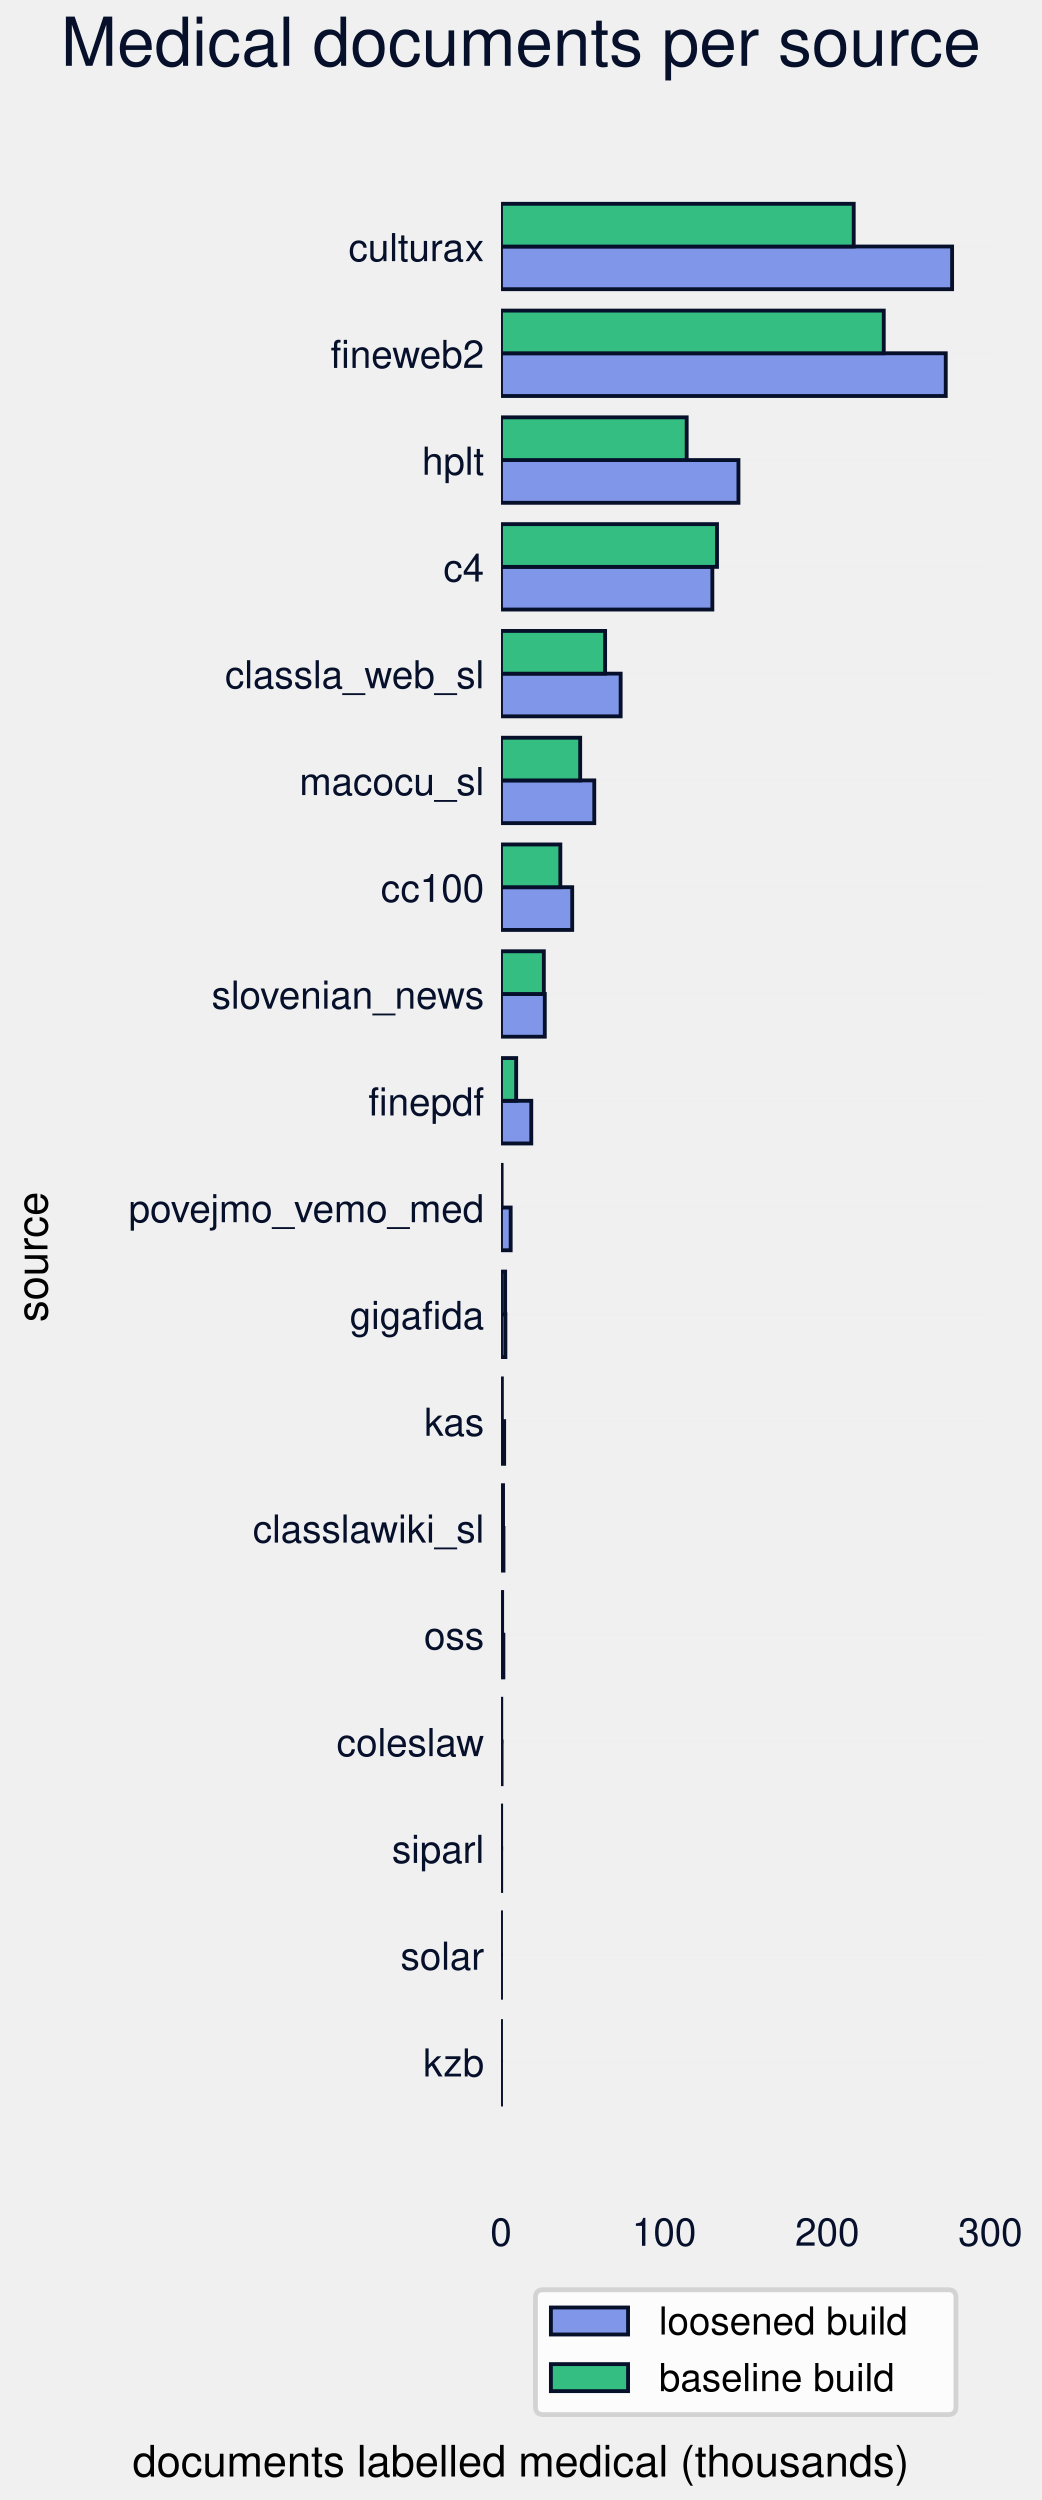
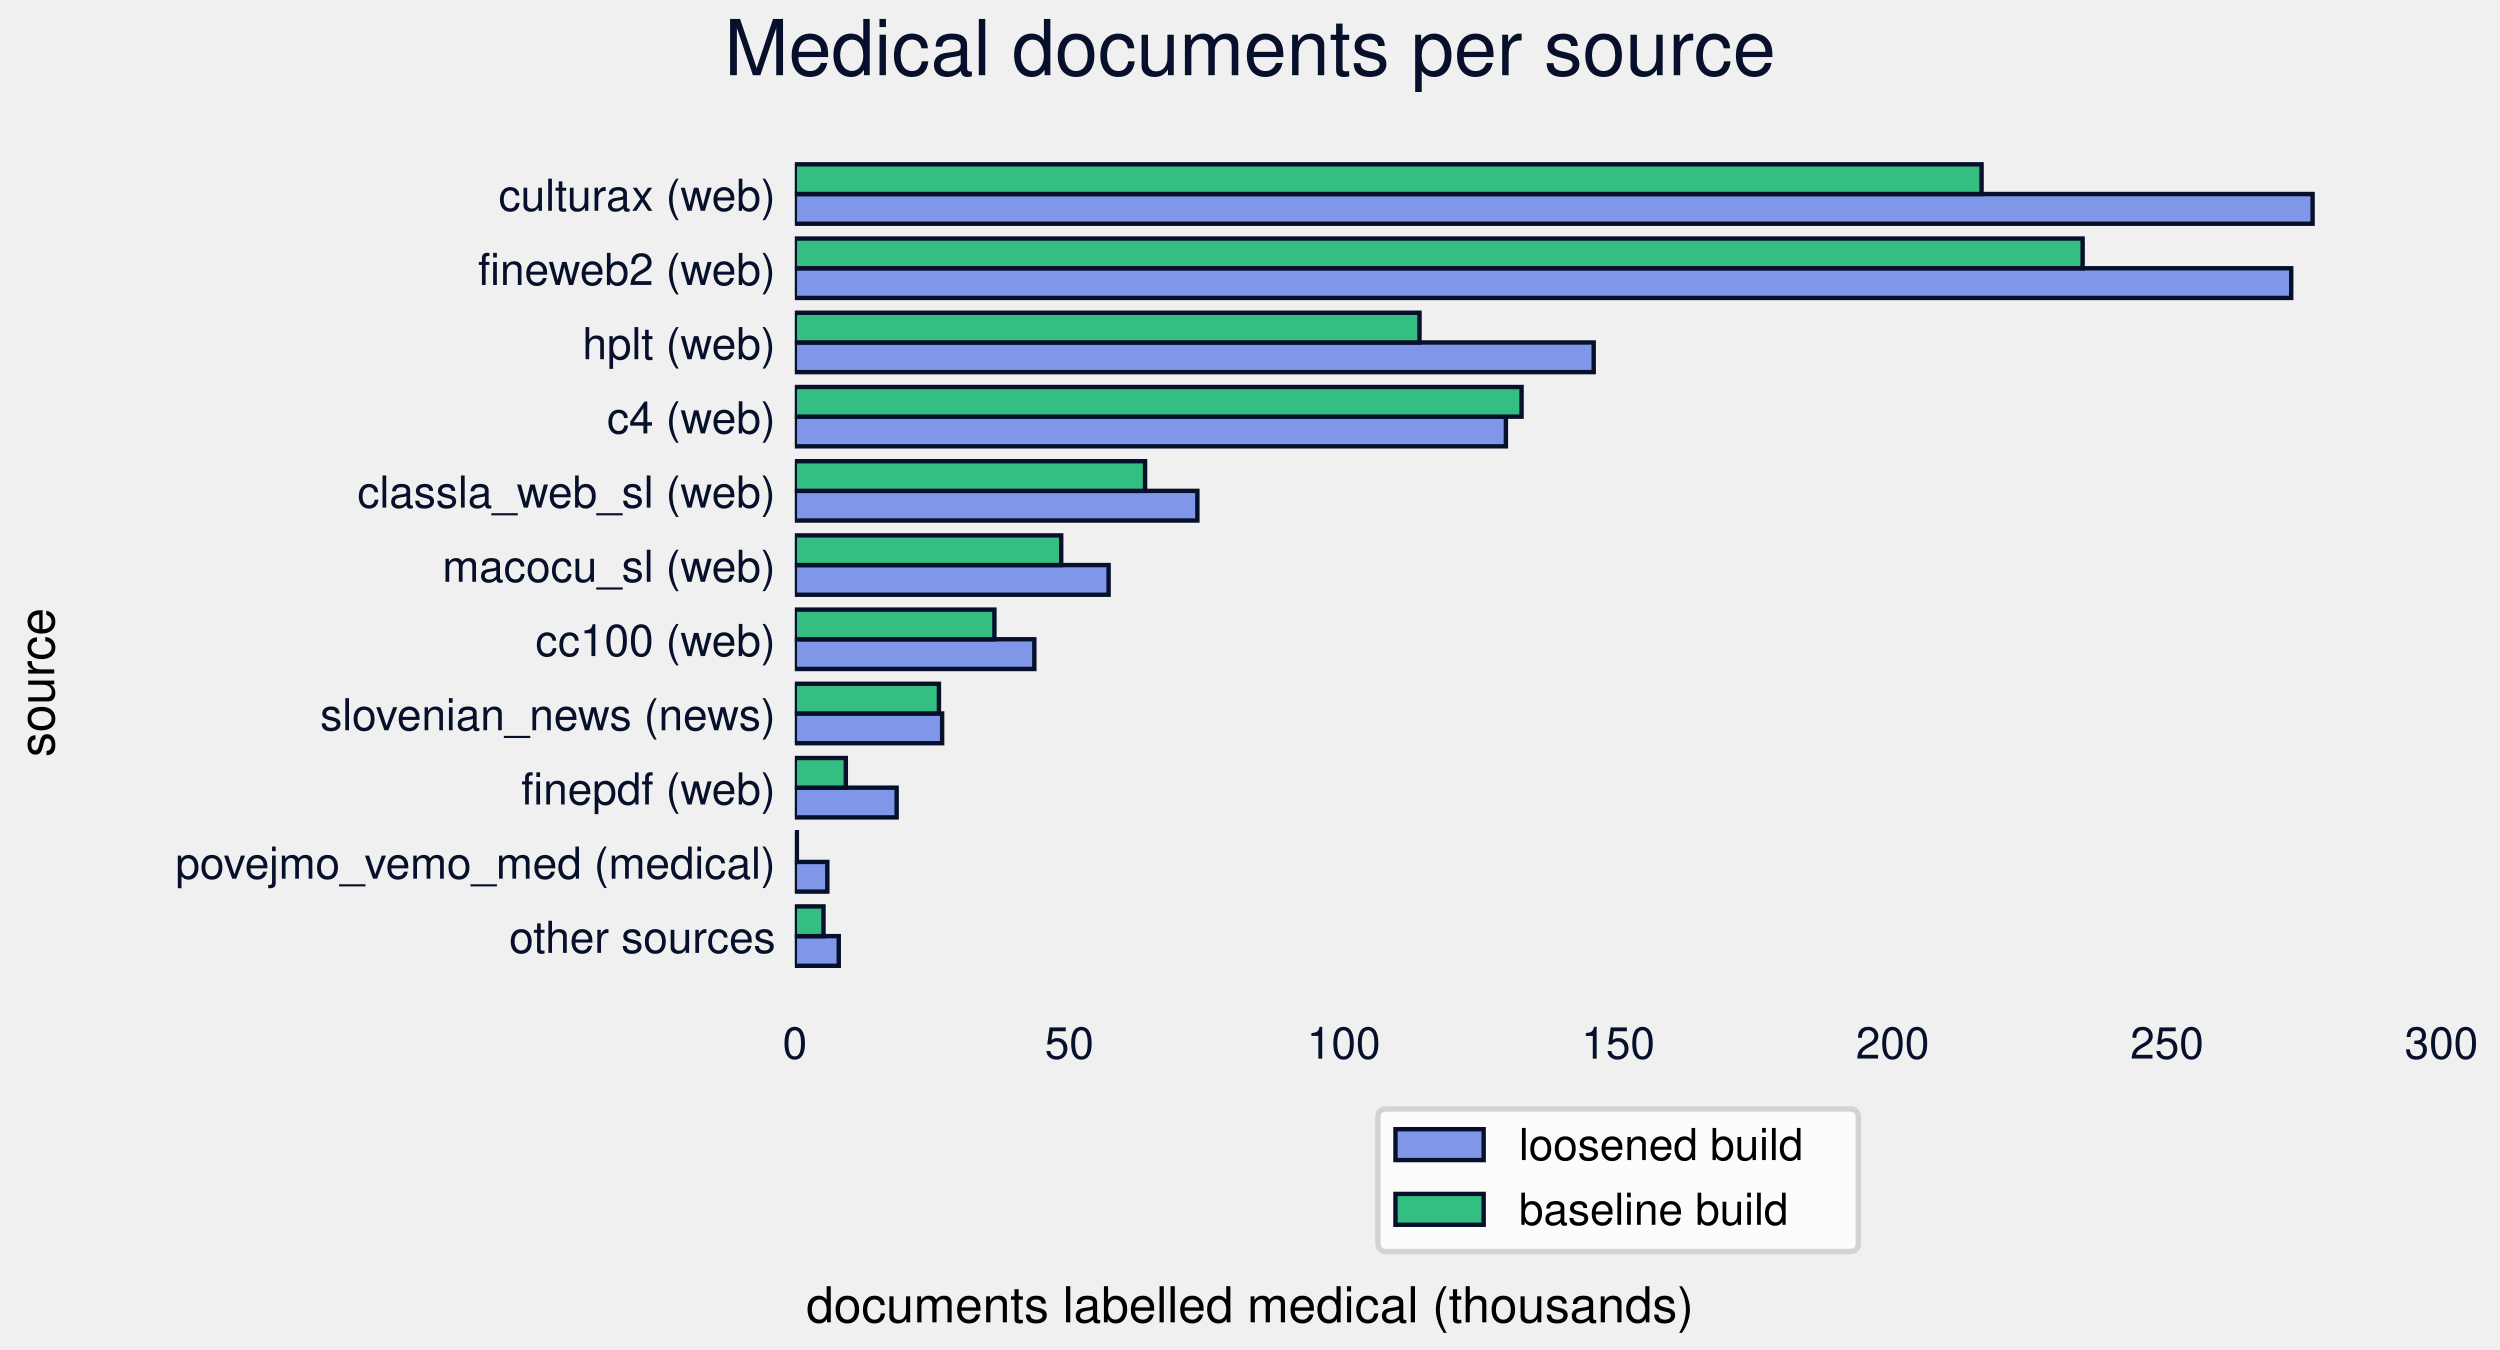
- <svg xmlns="http://www.w3.org/2000/svg" width="216pt" height="518.4pt" viewBox="0 0 216 518.4" version="1.1">
+ <svg xmlns="http://www.w3.org/2000/svg" width="453.6pt" height="244.8pt" viewBox="0 0 453.6 244.8" version="1.1">
  <defs>
    <style type="text/css">*{stroke-linejoin: round; stroke-linecap: butt}</style>
  </defs>
  <g id="figure_1">
    <g id="patch_1">
-       <path d="M 0 518.4  L 216 518.4  L 216 0  L 0 0  L 0 518.4  z " style="fill: none" />
+       <path d="M 0 244.8  L 453.6 244.8  L 453.6 0  L 0 0  L 0 244.8  z " style="fill: none" />
    </g>
    <g id="axes_1">
      <g id="patch_2">
-         <path d="M 103.891 456.104  L 205.365 456.104  L 205.365 22.55  L 103.891 22.55  L 103.891 456.104  z " style="fill: none" />
+         <path d="M 144.216 182.504  L 442.965 182.504  L 442.965 22.55  L 144.216 22.55  L 144.216 182.504  z " style="fill: none" />
      </g>
      <g id="matplotlib.axis_1">
        <g id="xtick_1">
          <g id="line2d_1" />
          <g id="text_1">
-             <text style="font-size: 8px; font-family: 'Instrument Sans', 'Helvetica', 'Arial', sans-serif; text-anchor: middle; fill: #06102b" x="103.891" y="465.683" transform="rotate(-0 103.891 465.6827)">0</text>
+             <text style="font-size: 8px; font-family: 'Instrument Sans', 'Helvetica', 'Arial', sans-serif; text-anchor: middle; fill: #06102b" x="144.216" y="192.083" transform="rotate(-0 144.216 192.0827)">0</text>
          </g>
        </g>
        <g id="xtick_2">
          <g id="line2d_2" />
          <g id="text_2">
-             <text style="font-size: 8px; font-family: 'Instrument Sans', 'Helvetica', 'Arial', sans-serif; text-anchor: middle; fill: #06102b" x="137.716" y="465.683" transform="rotate(-0 137.7156 465.6827)">100</text>
+             <text style="font-size: 8px; font-family: 'Instrument Sans', 'Helvetica', 'Arial', sans-serif; text-anchor: middle; fill: #06102b" x="194.007" y="192.083" transform="rotate(-0 194.0075 192.0827)">50</text>
          </g>
        </g>
        <g id="xtick_3">
          <g id="line2d_3" />
          <g id="text_3">
-             <text style="font-size: 8px; font-family: 'Instrument Sans', 'Helvetica', 'Arial', sans-serif; text-anchor: middle; fill: #06102b" x="171.54" y="465.683" transform="rotate(-0 171.5402 465.6827)">200</text>
+             <text style="font-size: 8px; font-family: 'Instrument Sans', 'Helvetica', 'Arial', sans-serif; text-anchor: middle; fill: #06102b" x="243.799" y="192.083" transform="rotate(-0 243.7989 192.0827)">100</text>
          </g>
        </g>
        <g id="xtick_4">
          <g id="line2d_4" />
          <g id="text_4">
-             <text style="font-size: 8px; font-family: 'Instrument Sans', 'Helvetica', 'Arial', sans-serif; text-anchor: middle; fill: #06102b" x="205.365" y="465.683" transform="rotate(-0 205.3648 465.6827)">300</text>
+             <text style="font-size: 8px; font-family: 'Instrument Sans', 'Helvetica', 'Arial', sans-serif; text-anchor: middle; fill: #06102b" x="293.59" y="192.083" transform="rotate(-0 293.5904 192.0827)">150</text>
+           </g>
+         </g>
+         <g id="xtick_5">
+           <g id="line2d_5" />
+           <g id="text_5">
+             <text style="font-size: 8px; font-family: 'Instrument Sans', 'Helvetica', 'Arial', sans-serif; text-anchor: middle; fill: #06102b" x="343.382" y="192.083" transform="rotate(-0 343.3819 192.0827)">200</text>
+           </g>
+         </g>
+         <g id="xtick_6">
+           <g id="line2d_6" />
+           <g id="text_6">
+             <text style="font-size: 8px; font-family: 'Instrument Sans', 'Helvetica', 'Arial', sans-serif; text-anchor: middle; fill: #06102b" x="393.173" y="192.083" transform="rotate(-0 393.1733 192.0827)">250</text>
+           </g>
+         </g>
+         <g id="xtick_7">
+           <g id="line2d_7" />
+           <g id="text_7">
+             <text style="font-size: 8px; font-family: 'Instrument Sans', 'Helvetica', 'Arial', sans-serif; text-anchor: middle; fill: #06102b" x="442.965" y="192.083" transform="rotate(-0 442.9648 192.0827)">300</text>
          </g>
        </g>
      </g>
      <g id="matplotlib.axis_2">
        <g id="ytick_1">
-           <g id="line2d_5">
-             <path d="M 103.891 427.54  L 205.365 427.54  " clip-path="url(#pd7c9ed45a7)" style="fill: none; stroke: #efefef; stroke-width: 0.5; stroke-linecap: square" />
-           </g>
-           <g id="line2d_6" />
-           <g id="text_5">
-             <text style="font-size: 8px; font-family: 'Instrument Sans', 'Helvetica', 'Arial', sans-serif; text-anchor: end; fill: #06102b" x="100.391" y="430.579" transform="rotate(-0 100.391 430.5793)">kzb</text>
+           <g id="line2d_8">
+             <path d="M 144.216 169.848  L 442.965 169.848  " clip-path="url(#p75394997bc)" style="fill: none; stroke: #efefef; stroke-width: 0.5; stroke-linecap: square" />
+           </g>
+           <g id="line2d_9" />
+           <g id="text_8">
+             <text style="font-size: 8px; font-family: 'Instrument Sans', 'Helvetica', 'Arial', sans-serif; text-anchor: end; fill: #06102b" x="140.716" y="172.887" transform="rotate(-0 140.716 172.8871)">other sources</text>
          </g>
        </g>
        <g id="ytick_2">
-           <g id="line2d_7">
-             <path d="M 103.891 405.397  L 205.365 405.397  " clip-path="url(#pd7c9ed45a7)" style="fill: none; stroke: #efefef; stroke-width: 0.5; stroke-linecap: square" />
-           </g>
-           <g id="line2d_8" />
-           <g id="text_6">
-             <text style="font-size: 8px; font-family: 'Instrument Sans', 'Helvetica', 'Arial', sans-serif; text-anchor: end; fill: #06102b" x="100.391" y="408.437" transform="rotate(-0 100.391 408.4366)">solar</text>
+           <g id="line2d_10">
+             <path d="M 144.216 156.384  L 442.965 156.384  " clip-path="url(#p75394997bc)" style="fill: none; stroke: #efefef; stroke-width: 0.5; stroke-linecap: square" />
+           </g>
+           <g id="line2d_11" />
+           <g id="text_9">
+             <text style="font-size: 8px; font-family: 'Instrument Sans', 'Helvetica', 'Arial', sans-serif; text-anchor: end; fill: #06102b" x="140.716" y="159.423" transform="rotate(-0 140.716 159.4229)">povejmo_vemo_med (medical)</text>
          </g>
        </g>
        <g id="ytick_3">
-           <g id="line2d_9">
-             <path d="M 103.891 383.255  L 205.365 383.255  " clip-path="url(#pd7c9ed45a7)" style="fill: none; stroke: #efefef; stroke-width: 0.5; stroke-linecap: square" />
-           </g>
-           <g id="line2d_10" />
-           <g id="text_7">
-             <text style="font-size: 8px; font-family: 'Instrument Sans', 'Helvetica', 'Arial', sans-serif; text-anchor: end; fill: #06102b" x="100.391" y="386.294" transform="rotate(-0 100.391 386.2939)">siparl</text>
+           <g id="line2d_12">
+             <path d="M 144.216 142.919  L 442.965 142.919  " clip-path="url(#p75394997bc)" style="fill: none; stroke: #efefef; stroke-width: 0.5; stroke-linecap: square" />
+           </g>
+           <g id="line2d_13" />
+           <g id="text_10">
+             <text style="font-size: 8px; font-family: 'Instrument Sans', 'Helvetica', 'Arial', sans-serif; text-anchor: end; fill: #06102b" x="140.716" y="145.959" transform="rotate(-0 140.716 145.9588)">finepdf (web)</text>
          </g>
        </g>
        <g id="ytick_4">
-           <g id="line2d_11">
-             <path d="M 103.891 361.112  L 205.365 361.112  " clip-path="url(#pd7c9ed45a7)" style="fill: none; stroke: #efefef; stroke-width: 0.5; stroke-linecap: square" />
-           </g>
-           <g id="line2d_12" />
-           <g id="text_8">
-             <text style="font-size: 8px; font-family: 'Instrument Sans', 'Helvetica', 'Arial', sans-serif; text-anchor: end; fill: #06102b" x="100.391" y="364.151" transform="rotate(-0 100.391 364.1512)">coleslaw</text>
+           <g id="line2d_14">
+             <path d="M 144.216 129.455  L 442.965 129.455  " clip-path="url(#p75394997bc)" style="fill: none; stroke: #efefef; stroke-width: 0.5; stroke-linecap: square" />
+           </g>
+           <g id="line2d_15" />
+           <g id="text_11">
+             <text style="font-size: 8px; font-family: 'Instrument Sans', 'Helvetica', 'Arial', sans-serif; text-anchor: end; fill: #06102b" x="140.716" y="132.495" transform="rotate(-0 140.716 132.4947)">slovenian_news (news)</text>
          </g>
        </g>
        <g id="ytick_5">
-           <g id="line2d_13">
-             <path d="M 103.891 338.969  L 205.365 338.969  " clip-path="url(#pd7c9ed45a7)" style="fill: none; stroke: #efefef; stroke-width: 0.5; stroke-linecap: square" />
-           </g>
-           <g id="line2d_14" />
-           <g id="text_9">
-             <text style="font-size: 8px; font-family: 'Instrument Sans', 'Helvetica', 'Arial', sans-serif; text-anchor: end; fill: #06102b" x="100.391" y="342.009" transform="rotate(-0 100.391 342.0085)">oss</text>
+           <g id="line2d_16">
+             <path d="M 144.216 115.991  L 442.965 115.991  " clip-path="url(#p75394997bc)" style="fill: none; stroke: #efefef; stroke-width: 0.5; stroke-linecap: square" />
+           </g>
+           <g id="line2d_17" />
+           <g id="text_12">
+             <text style="font-size: 8px; font-family: 'Instrument Sans', 'Helvetica', 'Arial', sans-serif; text-anchor: end; fill: #06102b" x="140.716" y="119.031" transform="rotate(-0 140.716 119.0305)">cc100 (web)</text>
          </g>
        </g>
        <g id="ytick_6">
-           <g id="line2d_15">
-             <path d="M 103.891 316.826  L 205.365 316.826  " clip-path="url(#pd7c9ed45a7)" style="fill: none; stroke: #efefef; stroke-width: 0.5; stroke-linecap: square" />
-           </g>
-           <g id="line2d_16" />
-           <g id="text_10">
-             <text style="font-size: 8px; font-family: 'Instrument Sans', 'Helvetica', 'Arial', sans-serif; text-anchor: end; fill: #06102b" x="100.391" y="319.866" transform="rotate(-0 100.391 319.8658)">classlawiki_sl</text>
+           <g id="line2d_18">
+             <path d="M 144.216 102.527  L 442.965 102.527  " clip-path="url(#p75394997bc)" style="fill: none; stroke: #efefef; stroke-width: 0.5; stroke-linecap: square" />
+           </g>
+           <g id="line2d_19" />
+           <g id="text_13">
+             <text style="font-size: 8px; font-family: 'Instrument Sans', 'Helvetica', 'Arial', sans-serif; text-anchor: end; fill: #06102b" x="140.716" y="105.566" transform="rotate(-0 140.716 105.5664)">macocu_sl (web)</text>
          </g>
        </g>
        <g id="ytick_7">
-           <g id="line2d_17">
-             <path d="M 103.891 294.684  L 205.365 294.684  " clip-path="url(#pd7c9ed45a7)" style="fill: none; stroke: #efefef; stroke-width: 0.5; stroke-linecap: square" />
-           </g>
-           <g id="line2d_18" />
-           <g id="text_11">
-             <text style="font-size: 8px; font-family: 'Instrument Sans', 'Helvetica', 'Arial', sans-serif; text-anchor: end; fill: #06102b" x="100.391" y="297.723" transform="rotate(-0 100.391 297.7231)">kas</text>
+           <g id="line2d_20">
+             <path d="M 144.216 89.063  L 442.965 89.063  " clip-path="url(#p75394997bc)" style="fill: none; stroke: #efefef; stroke-width: 0.5; stroke-linecap: square" />
+           </g>
+           <g id="line2d_21" />
+           <g id="text_14">
+             <text style="font-size: 8px; font-family: 'Instrument Sans', 'Helvetica', 'Arial', sans-serif; text-anchor: end; fill: #06102b" x="140.716" y="92.102" transform="rotate(-0 140.716 92.10228)">classla_web_sl (web)</text>
          </g>
        </g>
        <g id="ytick_8">
-           <g id="line2d_19">
-             <path d="M 103.891 272.541  L 205.365 272.541  " clip-path="url(#pd7c9ed45a7)" style="fill: none; stroke: #efefef; stroke-width: 0.5; stroke-linecap: square" />
-           </g>
-           <g id="line2d_20" />
-           <g id="text_12">
-             <text style="font-size: 8px; font-family: 'Instrument Sans', 'Helvetica', 'Arial', sans-serif; text-anchor: end; fill: #06102b" x="100.391" y="275.58" transform="rotate(-0 100.391 275.5804)">gigafida</text>
+           <g id="line2d_22">
+             <path d="M 144.216 75.599  L 442.965 75.599  " clip-path="url(#p75394997bc)" style="fill: none; stroke: #efefef; stroke-width: 0.5; stroke-linecap: square" />
+           </g>
+           <g id="line2d_23" />
+           <g id="text_15">
+             <text style="font-size: 8px; font-family: 'Instrument Sans', 'Helvetica', 'Arial', sans-serif; text-anchor: end; fill: #06102b" x="140.716" y="78.638" transform="rotate(-0 140.716 78.63814)">c4 (web)</text>
          </g>
        </g>
        <g id="ytick_9">
-           <g id="line2d_21">
-             <path d="M 103.891 250.398  L 205.365 250.398  " clip-path="url(#pd7c9ed45a7)" style="fill: none; stroke: #efefef; stroke-width: 0.5; stroke-linecap: square" />
-           </g>
-           <g id="line2d_22" />
-           <g id="text_13">
-             <text style="font-size: 8px; font-family: 'Instrument Sans', 'Helvetica', 'Arial', sans-serif; text-anchor: end; fill: #06102b" x="100.391" y="253.438" transform="rotate(-0 100.391 253.4378)">povejmo_vemo_med</text>
+           <g id="line2d_24">
+             <path d="M 144.216 62.135  L 442.965 62.135  " clip-path="url(#p75394997bc)" style="fill: none; stroke: #efefef; stroke-width: 0.5; stroke-linecap: square" />
+           </g>
+           <g id="line2d_25" />
+           <g id="text_16">
+             <text style="font-size: 8px; font-family: 'Instrument Sans', 'Helvetica', 'Arial', sans-serif; text-anchor: end; fill: #06102b" x="140.716" y="65.174" transform="rotate(-0 140.716 65.17401)">hplt (web)</text>
          </g>
        </g>
        <g id="ytick_10">
-           <g id="line2d_23">
-             <path d="M 103.891 228.256  L 205.365 228.256  " clip-path="url(#pd7c9ed45a7)" style="fill: none; stroke: #efefef; stroke-width: 0.5; stroke-linecap: square" />
-           </g>
-           <g id="line2d_24" />
-           <g id="text_14">
-             <text style="font-size: 8px; font-family: 'Instrument Sans', 'Helvetica', 'Arial', sans-serif; text-anchor: end; fill: #06102b" x="100.391" y="231.295" transform="rotate(-0 100.391 231.2951)">finepdf</text>
+           <g id="line2d_26">
+             <path d="M 144.216 48.671  L 442.965 48.671  " clip-path="url(#p75394997bc)" style="fill: none; stroke: #efefef; stroke-width: 0.5; stroke-linecap: square" />
+           </g>
+           <g id="line2d_27" />
+           <g id="text_17">
+             <text style="font-size: 8px; font-family: 'Instrument Sans', 'Helvetica', 'Arial', sans-serif; text-anchor: end; fill: #06102b" x="140.716" y="51.71" transform="rotate(-0 140.716 51.70988)">fineweb2 (web)</text>
          </g>
        </g>
        <g id="ytick_11">
-           <g id="line2d_25">
-             <path d="M 103.891 206.113  L 205.365 206.113  " clip-path="url(#pd7c9ed45a7)" style="fill: none; stroke: #efefef; stroke-width: 0.5; stroke-linecap: square" />
-           </g>
-           <g id="line2d_26" />
-           <g id="text_15">
-             <text style="font-size: 8px; font-family: 'Instrument Sans', 'Helvetica', 'Arial', sans-serif; text-anchor: end; fill: #06102b" x="100.391" y="209.152" transform="rotate(-0 100.391 209.1524)">slovenian_news</text>
-           </g>
-         </g>
-         <g id="ytick_12">
-           <g id="line2d_27">
-             <path d="M 103.891 183.97  L 205.365 183.97  " clip-path="url(#pd7c9ed45a7)" style="fill: none; stroke: #efefef; stroke-width: 0.5; stroke-linecap: square" />
-           </g>
-           <g id="line2d_28" />
-           <g id="text_16">
-             <text style="font-size: 8px; font-family: 'Instrument Sans', 'Helvetica', 'Arial', sans-serif; text-anchor: end; fill: #06102b" x="100.391" y="187.01" transform="rotate(-0 100.391 187.0097)">cc100</text>
-           </g>
-         </g>
-         <g id="ytick_13">
-           <g id="line2d_29">
-             <path d="M 103.891 161.828  L 205.365 161.828  " clip-path="url(#pd7c9ed45a7)" style="fill: none; stroke: #efefef; stroke-width: 0.5; stroke-linecap: square" />
-           </g>
-           <g id="line2d_30" />
-           <g id="text_17">
-             <text style="font-size: 8px; font-family: 'Instrument Sans', 'Helvetica', 'Arial', sans-serif; text-anchor: end; fill: #06102b" x="100.391" y="164.867" transform="rotate(-0 100.391 164.867)">macocu_sl</text>
-           </g>
-         </g>
-         <g id="ytick_14">
-           <g id="line2d_31">
-             <path d="M 103.891 139.685  L 205.365 139.685  " clip-path="url(#pd7c9ed45a7)" style="fill: none; stroke: #efefef; stroke-width: 0.5; stroke-linecap: square" />
-           </g>
-           <g id="line2d_32" />
+           <g id="line2d_28">
+             <path d="M 144.216 35.206  L 442.965 35.206  " clip-path="url(#p75394997bc)" style="fill: none; stroke: #efefef; stroke-width: 0.5; stroke-linecap: square" />
+           </g>
+           <g id="line2d_29" />
          <g id="text_18">
-             <text style="font-size: 8px; font-family: 'Instrument Sans', 'Helvetica', 'Arial', sans-serif; text-anchor: end; fill: #06102b" x="100.391" y="142.724" transform="rotate(-0 100.391 142.7243)">classla_web_sl</text>
-           </g>
-         </g>
-         <g id="ytick_15">
-           <g id="line2d_33">
-             <path d="M 103.891 117.542  L 205.365 117.542  " clip-path="url(#pd7c9ed45a7)" style="fill: none; stroke: #efefef; stroke-width: 0.5; stroke-linecap: square" />
-           </g>
-           <g id="line2d_34" />
-           <g id="text_19">
-             <text style="font-size: 8px; font-family: 'Instrument Sans', 'Helvetica', 'Arial', sans-serif; text-anchor: end; fill: #06102b" x="100.391" y="120.582" transform="rotate(-0 100.391 120.5816)">c4</text>
-           </g>
-         </g>
-         <g id="ytick_16">
-           <g id="line2d_35">
-             <path d="M 103.891 95.4  L 205.365 95.4  " clip-path="url(#pd7c9ed45a7)" style="fill: none; stroke: #efefef; stroke-width: 0.5; stroke-linecap: square" />
-           </g>
-           <g id="line2d_36" />
-           <g id="text_20">
-             <text style="font-size: 8px; font-family: 'Instrument Sans', 'Helvetica', 'Arial', sans-serif; text-anchor: end; fill: #06102b" x="100.391" y="98.439" transform="rotate(-0 100.391 98.43892)">hplt</text>
-           </g>
-         </g>
-         <g id="ytick_17">
-           <g id="line2d_37">
-             <path d="M 103.891 73.257  L 205.365 73.257  " clip-path="url(#pd7c9ed45a7)" style="fill: none; stroke: #efefef; stroke-width: 0.5; stroke-linecap: square" />
-           </g>
-           <g id="line2d_38" />
-           <g id="text_21">
-             <text style="font-size: 8px; font-family: 'Instrument Sans', 'Helvetica', 'Arial', sans-serif; text-anchor: end; fill: #06102b" x="100.391" y="76.296" transform="rotate(-0 100.391 76.29623)">fineweb2</text>
-           </g>
-         </g>
-         <g id="ytick_18">
-           <g id="line2d_39">
-             <path d="M 103.891 51.114  L 205.365 51.114  " clip-path="url(#pd7c9ed45a7)" style="fill: none; stroke: #efefef; stroke-width: 0.5; stroke-linecap: square" />
-           </g>
-           <g id="line2d_40" />
-           <g id="text_22">
-             <text style="font-size: 8px; font-family: 'Instrument Sans', 'Helvetica', 'Arial', sans-serif; text-anchor: end; fill: #06102b" x="100.391" y="54.154" transform="rotate(-0 100.391 54.15354)">culturax</text>
+             <text style="font-size: 8px; font-family: 'Instrument Sans', 'Helvetica', 'Arial', sans-serif; text-anchor: end; fill: #06102b" x="140.716" y="38.246" transform="rotate(-0 140.716 38.24575)">culturax (web)</text>
          </g>
        </g>
      </g>
      <g id="patch_3">
-         <path d="M 103.891 436.397  L 103.892 436.397  L 103.892 427.54  L 103.891 427.54  z " clip-path="url(#pd7c9ed45a7)" style="fill: #8096e8; stroke: #06102b; stroke-width: 0.8; stroke-linejoin: miter" />
+         <path d="M 144.216 175.233  L 152.186 175.233  L 152.186 169.848  L 144.216 169.848  z " clip-path="url(#p75394997bc)" style="fill: #8096e8; stroke: #06102b; stroke-width: 0.8; stroke-linejoin: miter" />
      </g>
      <g id="patch_4">
-         <path d="M 103.891 414.254  L 103.893 414.254  L 103.893 405.397  L 103.891 405.397  z " clip-path="url(#pd7c9ed45a7)" style="fill: #8096e8; stroke: #06102b; stroke-width: 0.8; stroke-linejoin: miter" />
+         <path d="M 144.216 161.769  L 150.11 161.769  L 150.11 156.384  L 144.216 156.384  z " clip-path="url(#p75394997bc)" style="fill: #8096e8; stroke: #06102b; stroke-width: 0.8; stroke-linejoin: miter" />
      </g>
      <g id="patch_5">
-         <path d="M 103.891 392.112  L 103.927 392.112  L 103.927 383.255  L 103.891 383.255  z " clip-path="url(#pd7c9ed45a7)" style="fill: #8096e8; stroke: #06102b; stroke-width: 0.8; stroke-linejoin: miter" />
+         <path d="M 144.216 148.305  L 162.688 148.305  L 162.688 142.919  L 144.216 142.919  z " clip-path="url(#p75394997bc)" style="fill: #8096e8; stroke: #06102b; stroke-width: 0.8; stroke-linejoin: miter" />
      </g>
      <g id="patch_6">
-         <path d="M 103.891 369.969  L 104.005 369.969  L 104.005 361.112  L 103.891 361.112  z " clip-path="url(#pd7c9ed45a7)" style="fill: #8096e8; stroke: #06102b; stroke-width: 0.8; stroke-linejoin: miter" />
+         <path d="M 144.216 134.841  L 170.94 134.841  L 170.94 129.455  L 144.216 129.455  z " clip-path="url(#p75394997bc)" style="fill: #8096e8; stroke: #06102b; stroke-width: 0.8; stroke-linejoin: miter" />
      </g>
      <g id="patch_7">
-         <path d="M 103.891 347.826  L 104.379 347.826  L 104.379 338.969  L 103.891 338.969  z " clip-path="url(#pd7c9ed45a7)" style="fill: #8096e8; stroke: #06102b; stroke-width: 0.8; stroke-linejoin: miter" />
+         <path d="M 144.216 121.377  L 187.671 121.377  L 187.671 115.991  L 144.216 115.991  z " clip-path="url(#p75394997bc)" style="fill: #8096e8; stroke: #06102b; stroke-width: 0.8; stroke-linejoin: miter" />
      </g>
      <g id="patch_8">
-         <path d="M 103.891 325.684  L 104.4 325.684  L 104.4 316.826  L 103.891 316.826  z " clip-path="url(#pd7c9ed45a7)" style="fill: #8096e8; stroke: #06102b; stroke-width: 0.8; stroke-linejoin: miter" />
+         <path d="M 144.216 107.913  L 201.145 107.913  L 201.145 102.527  L 144.216 102.527  z " clip-path="url(#p75394997bc)" style="fill: #8096e8; stroke: #06102b; stroke-width: 0.8; stroke-linejoin: miter" />
      </g>
      <g id="patch_9">
-         <path d="M 103.891 303.541  L 104.542 303.541  L 104.542 294.684  L 103.891 294.684  z " clip-path="url(#pd7c9ed45a7)" style="fill: #8096e8; stroke: #06102b; stroke-width: 0.8; stroke-linejoin: miter" />
+         <path d="M 144.216 94.449  L 217.251 94.449  L 217.251 89.063  L 144.216 89.063  z " clip-path="url(#p75394997bc)" style="fill: #8096e8; stroke: #06102b; stroke-width: 0.8; stroke-linejoin: miter" />
      </g>
      <g id="patch_10">
-         <path d="M 103.891 281.398  L 104.796 281.398  L 104.796 272.541  L 103.891 272.541  z " clip-path="url(#pd7c9ed45a7)" style="fill: #8096e8; stroke: #06102b; stroke-width: 0.8; stroke-linejoin: miter" />
+         <path d="M 144.216 80.984  L 273.23 80.984  L 273.23 75.599  L 144.216 75.599  z " clip-path="url(#p75394997bc)" style="fill: #8096e8; stroke: #06102b; stroke-width: 0.8; stroke-linejoin: miter" />
      </g>
      <g id="patch_11">
-         <path d="M 103.891 259.255  L 105.893 259.255  L 105.893 250.398  L 103.891 250.398  z " clip-path="url(#pd7c9ed45a7)" style="fill: #8096e8; stroke: #06102b; stroke-width: 0.8; stroke-linejoin: miter" />
+         <path d="M 144.216 67.52  L 289.162 67.52  L 289.162 62.135  L 144.216 62.135  z " clip-path="url(#p75394997bc)" style="fill: #8096e8; stroke: #06102b; stroke-width: 0.8; stroke-linejoin: miter" />
      </g>
      <g id="patch_12">
-         <path d="M 103.891 237.113  L 110.165 237.113  L 110.165 228.256  L 103.891 228.256  z " clip-path="url(#pd7c9ed45a7)" style="fill: #8096e8; stroke: #06102b; stroke-width: 0.8; stroke-linejoin: miter" />
+         <path d="M 144.216 54.056  L 415.718 54.056  L 415.718 48.671  L 144.216 48.671  z " clip-path="url(#p75394997bc)" style="fill: #8096e8; stroke: #06102b; stroke-width: 0.8; stroke-linejoin: miter" />
      </g>
      <g id="patch_13">
-         <path d="M 103.891 214.97  L 112.968 214.97  L 112.968 206.113  L 103.891 206.113  z " clip-path="url(#pd7c9ed45a7)" style="fill: #8096e8; stroke: #06102b; stroke-width: 0.8; stroke-linejoin: miter" />
+         <path d="M 144.216 40.592  L 419.596 40.592  L 419.596 35.206  L 144.216 35.206  z " clip-path="url(#p75394997bc)" style="fill: #8096e8; stroke: #06102b; stroke-width: 0.8; stroke-linejoin: miter" />
      </g>
      <g id="patch_14">
-         <path d="M 103.891 192.827  L 118.651 192.827  L 118.651 183.97  L 103.891 183.97  z " clip-path="url(#pd7c9ed45a7)" style="fill: #8096e8; stroke: #06102b; stroke-width: 0.8; stroke-linejoin: miter" />
+         <path d="M 144.216 169.848  L 149.417 169.848  L 149.417 164.462  L 144.216 164.462  z " clip-path="url(#p75394997bc)" style="fill: #34be82; stroke: #06102b; stroke-width: 0.8; stroke-linejoin: miter" />
      </g>
      <g id="patch_15">
-         <path d="M 103.891 170.685  L 123.228 170.685  L 123.228 161.828  L 103.891 161.828  z " clip-path="url(#pd7c9ed45a7)" style="fill: #8096e8; stroke: #06102b; stroke-width: 0.8; stroke-linejoin: miter" />
+         <path d="M 144.216 156.384  L 144.581 156.384  L 144.581 150.998  L 144.216 150.998  z " clip-path="url(#p75394997bc)" style="fill: #34be82; stroke: #06102b; stroke-width: 0.8; stroke-linejoin: miter" />
      </g>
      <g id="patch_16">
-         <path d="M 103.891 148.542  L 128.698 148.542  L 128.698 139.685  L 103.891 139.685  z " clip-path="url(#pd7c9ed45a7)" style="fill: #8096e8; stroke: #06102b; stroke-width: 0.8; stroke-linejoin: miter" />
+         <path d="M 144.216 142.919  L 153.465 142.919  L 153.465 137.534  L 144.216 137.534  z " clip-path="url(#p75394997bc)" style="fill: #34be82; stroke: #06102b; stroke-width: 0.8; stroke-linejoin: miter" />
      </g>
      <g id="patch_17">
-         <path d="M 103.891 126.399  L 147.712 126.399  L 147.712 117.542  L 103.891 117.542  z " clip-path="url(#pd7c9ed45a7)" style="fill: #8096e8; stroke: #06102b; stroke-width: 0.8; stroke-linejoin: miter" />
+         <path d="M 144.216 129.455  L 170.359 129.455  L 170.359 124.07  L 144.216 124.07  z " clip-path="url(#p75394997bc)" style="fill: #34be82; stroke: #06102b; stroke-width: 0.8; stroke-linejoin: miter" />
      </g>
      <g id="patch_18">
-         <path d="M 103.891 104.257  L 153.124 104.257  L 153.124 95.4  L 103.891 95.4  z " clip-path="url(#pd7c9ed45a7)" style="fill: #8096e8; stroke: #06102b; stroke-width: 0.8; stroke-linejoin: miter" />
+         <path d="M 144.216 115.991  L 180.428 115.991  L 180.428 110.606  L 144.216 110.606  z " clip-path="url(#p75394997bc)" style="fill: #34be82; stroke: #06102b; stroke-width: 0.8; stroke-linejoin: miter" />
      </g>
      <g id="patch_19">
-         <path d="M 103.891 82.114  L 196.11 82.114  L 196.11 73.257  L 103.891 73.257  z " clip-path="url(#pd7c9ed45a7)" style="fill: #8096e8; stroke: #06102b; stroke-width: 0.8; stroke-linejoin: miter" />
+         <path d="M 144.216 102.527  L 192.544 102.527  L 192.544 97.141  L 144.216 97.141  z " clip-path="url(#p75394997bc)" style="fill: #34be82; stroke: #06102b; stroke-width: 0.8; stroke-linejoin: miter" />
      </g>
      <g id="patch_20">
-         <path d="M 103.891 59.971  L 197.427 59.971  L 197.427 51.114  L 103.891 51.114  z " clip-path="url(#pd7c9ed45a7)" style="fill: #8096e8; stroke: #06102b; stroke-width: 0.8; stroke-linejoin: miter" />
+         <path d="M 144.216 89.063  L 207.764 89.063  L 207.764 83.677  L 144.216 83.677  z " clip-path="url(#p75394997bc)" style="fill: #34be82; stroke: #06102b; stroke-width: 0.8; stroke-linejoin: miter" />
      </g>
      <g id="patch_21">
-         <path d="M 103.891 427.54  L 103.891 427.54  L 103.891 418.683  L 103.891 418.683  z " clip-path="url(#pd7c9ed45a7)" style="fill: #34be82; stroke: #06102b; stroke-width: 0.8; stroke-linejoin: miter" />
+         <path d="M 144.216 75.599  L 276.074 75.599  L 276.074 70.213  L 144.216 70.213  z " clip-path="url(#p75394997bc)" style="fill: #34be82; stroke: #06102b; stroke-width: 0.8; stroke-linejoin: miter" />
      </g>
      <g id="patch_22">
-         <path d="M 103.891 405.397  L 103.892 405.397  L 103.892 396.54  L 103.891 396.54  z " clip-path="url(#pd7c9ed45a7)" style="fill: #34be82; stroke: #06102b; stroke-width: 0.8; stroke-linejoin: miter" />
+         <path d="M 144.216 62.135  L 257.556 62.135  L 257.556 56.749  L 144.216 56.749  z " clip-path="url(#p75394997bc)" style="fill: #34be82; stroke: #06102b; stroke-width: 0.8; stroke-linejoin: miter" />
      </g>
      <g id="patch_23">
-         <path d="M 103.891 383.255  L 103.918 383.255  L 103.918 374.397  L 103.891 374.397  z " clip-path="url(#pd7c9ed45a7)" style="fill: #34be82; stroke: #06102b; stroke-width: 0.8; stroke-linejoin: miter" />
+         <path d="M 144.216 48.671  L 377.872 48.671  L 377.872 43.285  L 144.216 43.285  z " clip-path="url(#p75394997bc)" style="fill: #34be82; stroke: #06102b; stroke-width: 0.8; stroke-linejoin: miter" />
      </g>
      <g id="patch_24">
-         <path d="M 103.891 361.112  L 103.941 361.112  L 103.941 352.255  L 103.891 352.255  z " clip-path="url(#pd7c9ed45a7)" style="fill: #34be82; stroke: #06102b; stroke-width: 0.8; stroke-linejoin: miter" />
-       </g>
-       <g id="patch_25">
-         <path d="M 103.891 338.969  L 104.124 338.969  L 104.124 330.112  L 103.891 330.112  z " clip-path="url(#pd7c9ed45a7)" style="fill: #34be82; stroke: #06102b; stroke-width: 0.8; stroke-linejoin: miter" />
-       </g>
-       <g id="patch_26">
-         <path d="M 103.891 316.826  L 104.313 316.826  L 104.313 307.969  L 103.891 307.969  z " clip-path="url(#pd7c9ed45a7)" style="fill: #34be82; stroke: #06102b; stroke-width: 0.8; stroke-linejoin: miter" />
-       </g>
-       <g id="patch_27">
-         <path d="M 103.891 294.684  L 104.068 294.684  L 104.068 285.827  L 103.891 285.827  z " clip-path="url(#pd7c9ed45a7)" style="fill: #34be82; stroke: #06102b; stroke-width: 0.8; stroke-linejoin: miter" />
-       </g>
-       <g id="patch_28">
-         <path d="M 103.891 272.541  L 104.746 272.541  L 104.746 263.684  L 103.891 263.684  z " clip-path="url(#pd7c9ed45a7)" style="fill: #34be82; stroke: #06102b; stroke-width: 0.8; stroke-linejoin: miter" />
-       </g>
-       <g id="patch_29">
-         <path d="M 103.891 250.398  L 104.015 250.398  L 104.015 241.541  L 103.891 241.541  z " clip-path="url(#pd7c9ed45a7)" style="fill: #34be82; stroke: #06102b; stroke-width: 0.8; stroke-linejoin: miter" />
-       </g>
-       <g id="patch_30">
-         <path d="M 103.891 228.256  L 107.033 228.256  L 107.033 219.399  L 103.891 219.399  z " clip-path="url(#pd7c9ed45a7)" style="fill: #34be82; stroke: #06102b; stroke-width: 0.8; stroke-linejoin: miter" />
-       </g>
-       <g id="patch_31">
-         <path d="M 103.891 206.113  L 112.771 206.113  L 112.771 197.256  L 103.891 197.256  z " clip-path="url(#pd7c9ed45a7)" style="fill: #34be82; stroke: #06102b; stroke-width: 0.8; stroke-linejoin: miter" />
-       </g>
-       <g id="patch_32">
-         <path d="M 103.891 183.97  L 116.191 183.97  L 116.191 175.113  L 103.891 175.113  z " clip-path="url(#pd7c9ed45a7)" style="fill: #34be82; stroke: #06102b; stroke-width: 0.8; stroke-linejoin: miter" />
-       </g>
-       <g id="patch_33">
-         <path d="M 103.891 161.828  L 120.306 161.828  L 120.306 152.971  L 103.891 152.971  z " clip-path="url(#pd7c9ed45a7)" style="fill: #34be82; stroke: #06102b; stroke-width: 0.8; stroke-linejoin: miter" />
-       </g>
-       <g id="patch_34">
-         <path d="M 103.891 139.685  L 125.476 139.685  L 125.476 130.828  L 103.891 130.828  z " clip-path="url(#pd7c9ed45a7)" style="fill: #34be82; stroke: #06102b; stroke-width: 0.8; stroke-linejoin: miter" />
-       </g>
-       <g id="patch_35">
-         <path d="M 103.891 117.542  L 148.678 117.542  L 148.678 108.685  L 103.891 108.685  z " clip-path="url(#pd7c9ed45a7)" style="fill: #34be82; stroke: #06102b; stroke-width: 0.8; stroke-linejoin: miter" />
-       </g>
-       <g id="patch_36">
-         <path d="M 103.891 95.4  L 142.388 95.4  L 142.388 86.542  L 103.891 86.542  z " clip-path="url(#pd7c9ed45a7)" style="fill: #34be82; stroke: #06102b; stroke-width: 0.8; stroke-linejoin: miter" />
-       </g>
-       <g id="patch_37">
-         <path d="M 103.891 73.257  L 183.255 73.257  L 183.255 64.4  L 103.891 64.4  z " clip-path="url(#pd7c9ed45a7)" style="fill: #34be82; stroke: #06102b; stroke-width: 0.8; stroke-linejoin: miter" />
-       </g>
-       <g id="patch_38">
-         <path d="M 103.891 51.114  L 177.026 51.114  L 177.026 42.257  L 103.891 42.257  z " clip-path="url(#pd7c9ed45a7)" style="fill: #34be82; stroke: #06102b; stroke-width: 0.8; stroke-linejoin: miter" />
+         <path d="M 144.216 35.206  L 359.533 35.206  L 359.533 29.821  L 144.216 29.821  z " clip-path="url(#p75394997bc)" style="fill: #34be82; stroke: #06102b; stroke-width: 0.8; stroke-linejoin: miter" />
      </g>
      <g id="legend_1">
-         <g id="patch_39">
-           <path d="M 112.634 500.689  L 196.622 500.689  Q 198.222 500.689 198.222 499.089  L 198.222 476.404  Q 198.222 474.804 196.622 474.804  L 112.634 474.804  Q 111.034 474.804 111.034 476.404  L 111.034 499.089  Q 111.034 500.689 112.634 500.689  z " style="fill: #ffffff; opacity: 0.8; stroke: #cccccc; stroke-linejoin: miter" />
-         </g>
-         <g id="patch_40">
-           <path d="M 114.234 484.083  L 130.234 484.083  L 130.234 478.483  L 114.234 478.483  z " style="fill: #8096e8; stroke: #06102b; stroke-width: 0.8; stroke-linejoin: miter" />
-         </g>
-         <g id="text_23">
-           <text style="font-size: 8px; font-family: 'Instrument Sans', 'Helvetica', 'Arial', sans-serif; text-anchor: start" x="136.634" y="484.083" transform="rotate(-0 136.6335 484.0827)">loosened build</text>
-         </g>
-         <g id="patch_41">
-           <path d="M 114.234 495.825  L 130.234 495.825  L 130.234 490.225  L 114.234 490.225  z " style="fill: #34be82; stroke: #06102b; stroke-width: 0.8; stroke-linejoin: miter" />
-         </g>
-         <g id="text_24">
-           <text style="font-size: 8px; font-family: 'Instrument Sans', 'Helvetica', 'Arial', sans-serif; text-anchor: start" x="136.634" y="495.825" transform="rotate(-0 136.6335 495.8252)">baseline build</text>
-         </g>
-       </g>
-     </g>
-     <g id="text_25">
-       <text style="font-size: 14px; font-family: 'Instrument Sans', 'Helvetica', 'Arial', sans-serif; text-anchor: middle; fill: #06102b" x="108" y="13.638" transform="rotate(-0 108 13.63805)">Medical documents per source</text>
-     </g>
-     <g id="text_26">
-       <text style="font-size: 9px; font-family: 'Instrument Sans', 'Helvetica', 'Arial', sans-serif; text-anchor: middle" x="108" y="513.528" transform="rotate(-0 108 513.528)">documents labelled medical (thousands)</text>
-     </g>
-     <g id="text_27">
-       <text style="font-size: 9px; font-family: 'Instrument Sans', 'Helvetica', 'Arial', sans-serif" transform="translate(9.838834 274.1414) rotate(-90)">source</text>
+         <g id="patch_25">
+           <path d="M 251.596 227.089  L 335.585 227.089  Q 337.185 227.089 337.185 225.489  L 337.185 202.804  Q 337.185 201.204 335.585 201.204  L 251.596 201.204  Q 249.996 201.204 249.996 202.804  L 249.996 225.489  Q 249.996 227.089 251.596 227.089  z " style="fill: #ffffff; opacity: 0.8; stroke: #cccccc; stroke-linejoin: miter" />
+         </g>
+         <g id="patch_26">
+           <path d="M 253.196 210.483  L 269.196 210.483  L 269.196 204.883  L 253.196 204.883  z " style="fill: #8096e8; stroke: #06102b; stroke-width: 0.8; stroke-linejoin: miter" />
+         </g>
+         <g id="text_19">
+           <text style="font-size: 8px; font-family: 'Instrument Sans', 'Helvetica', 'Arial', sans-serif; text-anchor: start" x="275.596" y="210.483" transform="rotate(-0 275.596 210.4827)">loosened build</text>
+         </g>
+         <g id="patch_27">
+           <path d="M 253.196 222.225  L 269.196 222.225  L 269.196 216.625  L 253.196 216.625  z " style="fill: #34be82; stroke: #06102b; stroke-width: 0.8; stroke-linejoin: miter" />
+         </g>
+         <g id="text_20">
+           <text style="font-size: 8px; font-family: 'Instrument Sans', 'Helvetica', 'Arial', sans-serif; text-anchor: start" x="275.596" y="222.225" transform="rotate(-0 275.596 222.2252)">baseline build</text>
+         </g>
+       </g>
+     </g>
+     <g id="text_21">
+       <text style="font-size: 14px; font-family: 'Instrument Sans', 'Helvetica', 'Arial', sans-serif; text-anchor: middle; fill: #06102b" x="226.8" y="13.638" transform="rotate(-0 226.8 13.63805)">Medical documents per source</text>
+     </g>
+     <g id="text_22">
+       <text style="font-size: 9px; font-family: 'Instrument Sans', 'Helvetica', 'Arial', sans-serif; text-anchor: middle" x="226.8" y="239.928" transform="rotate(-0 226.8 239.928)">documents labelled medical (thousands)</text>
+     </g>
+     <g id="text_23">
+       <text style="font-size: 9px; font-family: 'Instrument Sans', 'Helvetica', 'Arial', sans-serif" transform="translate(9.838834 137.3414) rotate(-90)">source</text>
    </g>
  </g>
  <defs>
-     <clipPath id="pd7c9ed45a7">
-       <rect x="103.891" y="22.55" width="101.474" height="433.554" />
+     <clipPath id="p75394997bc">
+       <rect x="144.216" y="22.55" width="298.749" height="159.954" />
    </clipPath>
  </defs>
</svg>
